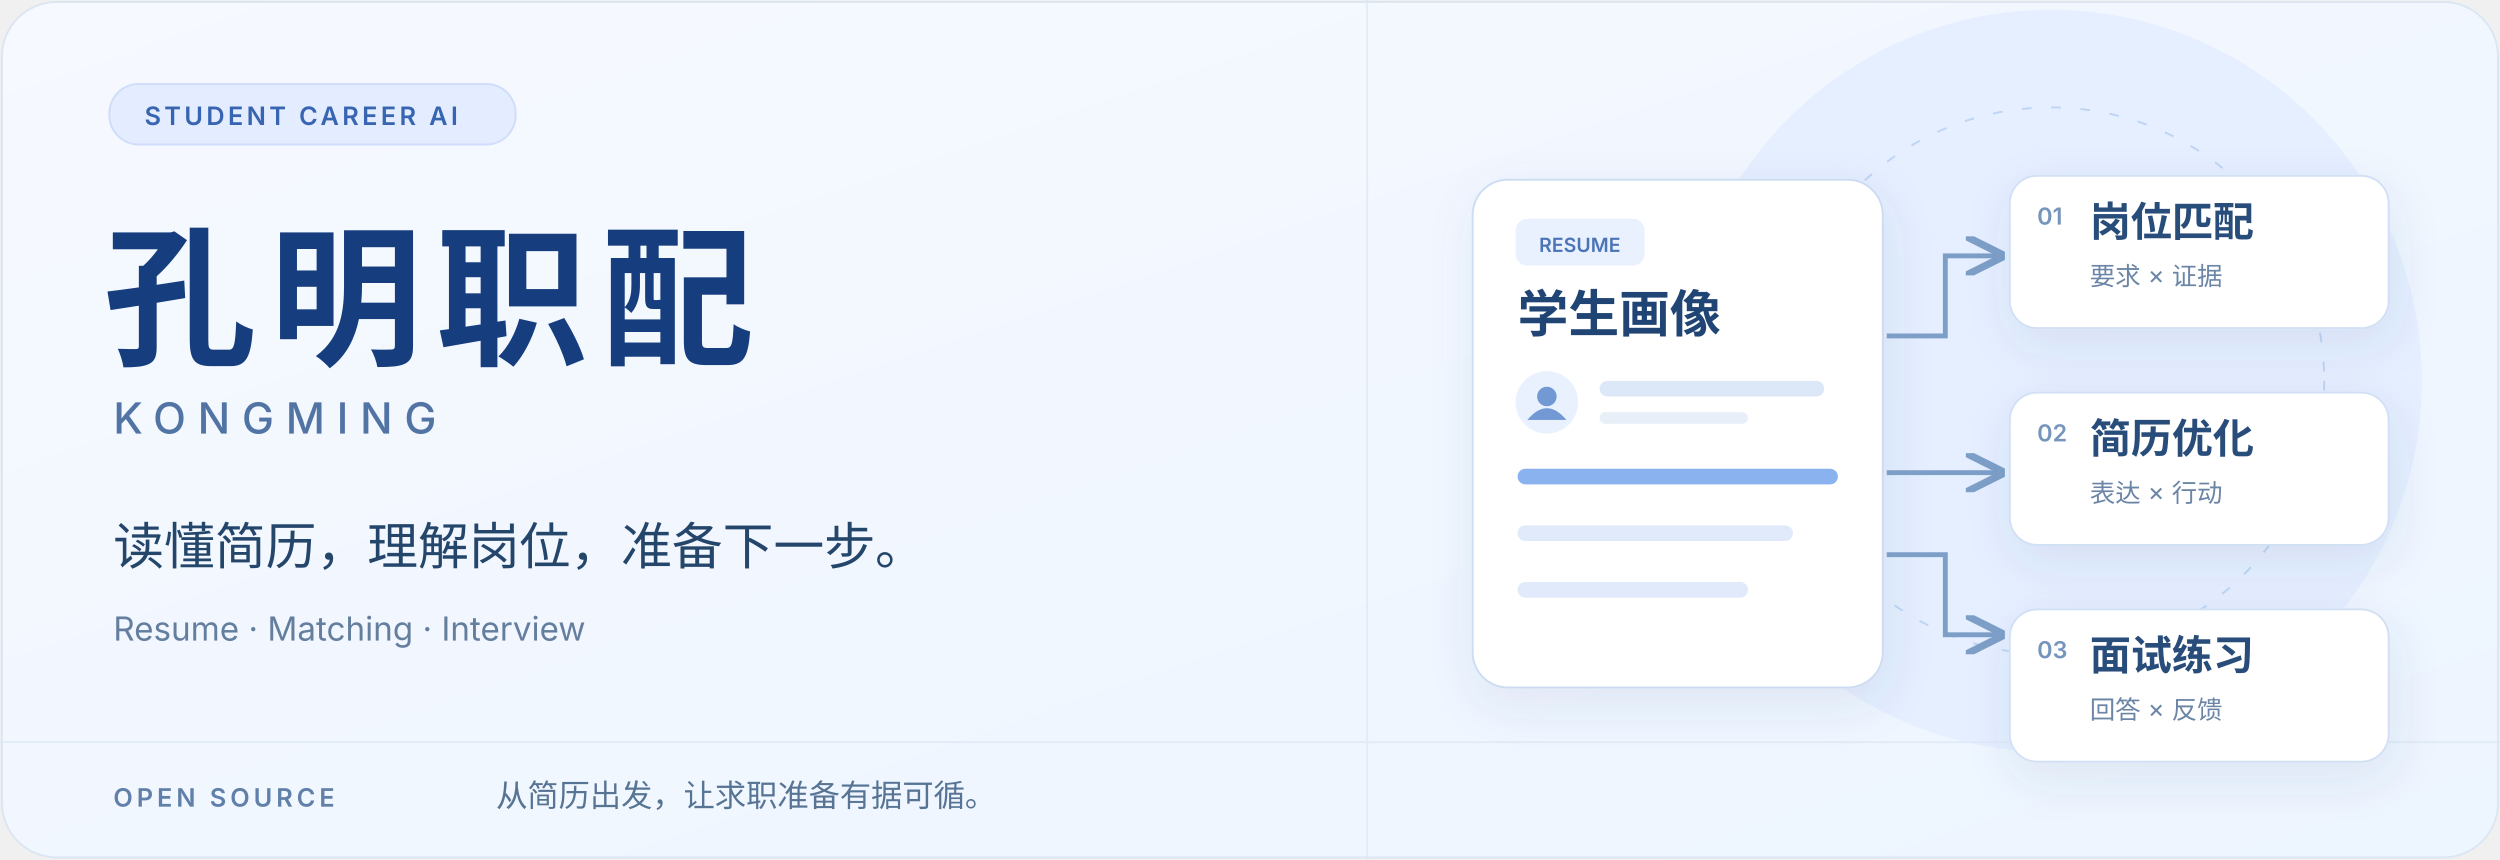
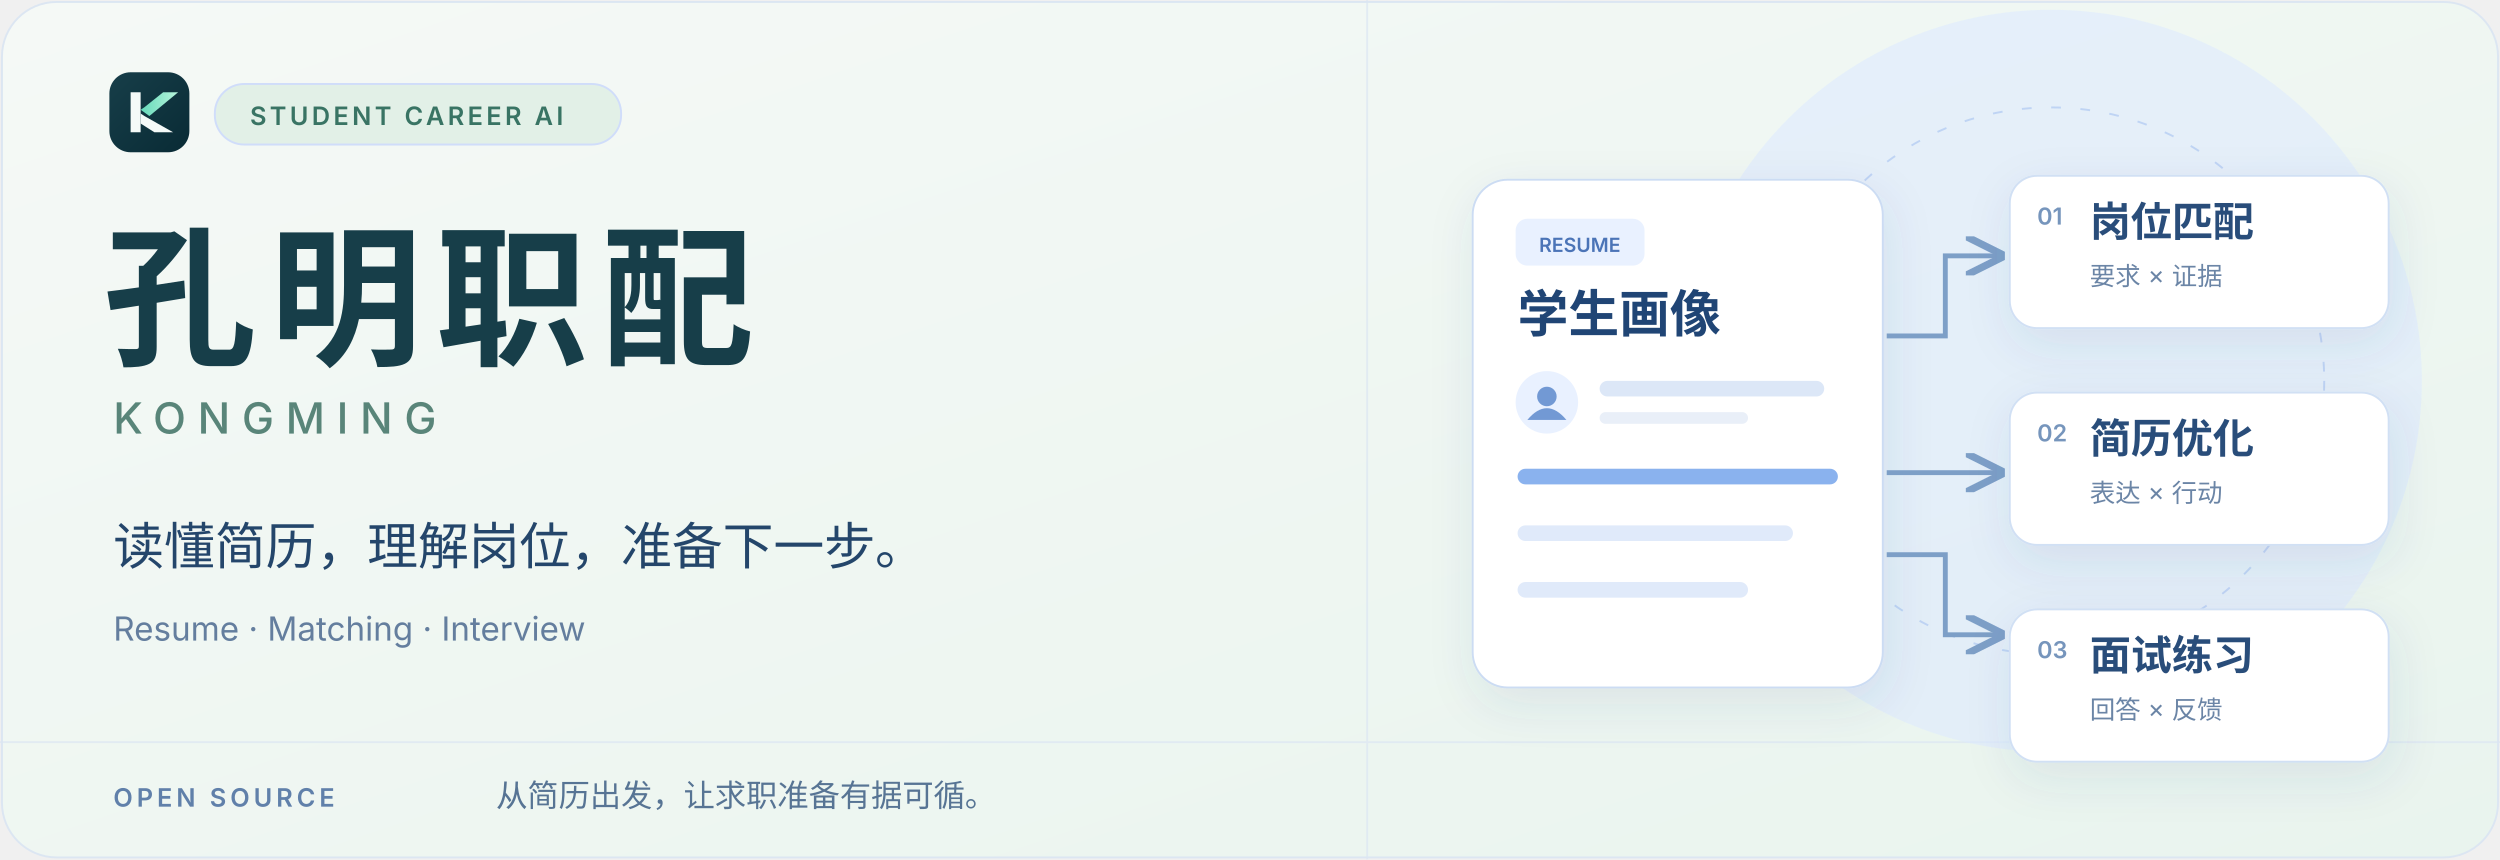
<svg xmlns="http://www.w3.org/2000/svg" width="1280" height="440" viewBox="0 0 1280 440" role="img" aria-labelledby="title desc">
  <defs>
    <linearGradient id="bg" x2="1" y2="1">
-       <stop stop-color="#f6f9ff" />
-       <stop offset="1" stop-color="#edf5ff" />
+       <stop stop-color="#f5f9f6" />
+       <stop offset="1" stop-color="#e9f4ee" />
    </linearGradient>
    <linearGradient id="blue" x2="1" y2="1">
-       <stop stop-color="#2356c7" />
-       <stop offset="1" stop-color="#4486ef" />
+       <stop stop-color="#246e5e" />
+       <stop offset="1" stop-color="#51a18c" />
    </linearGradient>
    <marker id="arrow" markerWidth="8" markerHeight="8" refX="7" refY="4" orient="auto">
      <path d="M0 0L8 4L0 8" fill="none" stroke="#7d9fc7" stroke-width="1.5" />
    </marker>
    <filter id="shadow" x="-30%" y="-30%" width="160%" height="180%">
      <feDropShadow dy="8" stdDeviation="12" flood-color="#2d5284" flood-opacity=".1" />
    </filter>
  </defs>
  <g font-family="-apple-system,BlinkMacSystemFont,'Segoe UI','PingFang SC','Microsoft YaHei',sans-serif">
    <rect x="1" y="1" width="1278" height="438" rx="28" fill="url(#bg)" stroke="#dce6f2" />
    <path d="M700 0V440M0 380H1280" stroke="#dce6f2" stroke-opacity=".7" />
    <circle cx="1050" cy="195" r="190" fill="#dceaff" opacity=".55" />
    <circle cx="1050" cy="195" r="140" fill="none" stroke="#bfd4f4" stroke-dasharray="5 10" />
-     <rect x="56" y="43" width="208" height="31" rx="15" fill="#e4edff" stroke="#d0ddfa" />
-     <text x="74" y="64" font-size="13" fill="#3865b2" font-weight="600" letter-spacing="1.7">STUDENT CAREER AI</text>
-     <text x="53" y="181" font-size="78" fill="#163d7d" font-weight="700" letter-spacing="7">孔明职配</text>
-     <text x="58" y="222" font-size="22" fill="#5274a5" font-weight="500" letter-spacing="6">KONGMING</text>
+     <g transform="translate(56 37) scale(.64)">
+       <defs>
+         <linearGradient id="m" x2="1" y2="1">
+           <stop stop-color="#173e49" />
+           <stop offset="1" stop-color="#092b35" />
+         </linearGradient>
+         <linearGradient id="a" x2="1" y2="0">
+           <stop stop-color="#65d9ba" />
+           <stop offset="1" stop-color="#b7f5db" />
+         </linearGradient>
+       </defs>
+       <rect width="64" height="64" rx="17" fill="url(#m)" />
+       <path d="M17 16h8v32h-8z" fill="#f5faf8" />
+       <path d="m28 28 15-12h12L32 35l-7-5z" fill="url(#a)" />
+       <path d="m28 35 23 13H36L25 41v-8z" fill="#f5faf8" />
+     </g>
+     <rect x="110" y="43" width="208" height="31" rx="15" fill="#e2f0e7" stroke="#d0ddfa" />
+     <text x="128" y="64" font-size="13" fill="#397464" font-weight="600" letter-spacing="1.7">STUDENT CAREER AI</text>
+     <text x="53" y="181" font-size="78" fill="#173e49" font-weight="700" letter-spacing="7">孔明职配</text>
+     <text x="58" y="222" font-size="22" fill="#598579" font-weight="500" letter-spacing="6">KONGMING</text>
    <text x="58" y="289" font-size="26" fill="#24466b" font-weight="500">读懂简历，理解岗位，准备下一步。</text>
    <text x="58" y="328" font-size="17" fill="#647e9e" font-weight="400">Resume · Matching · Interview</text>
    <text x="58" y="413" font-size="13" fill="#6080aa" font-weight="600" letter-spacing="2">OPEN SOURCE</text>
    <text x="254" y="413" font-size="16" fill="#577494" font-weight="400">从简历出发，让求职准备有据可循。</text>
    <g filter="url(#shadow)">
      <rect x="754" y="92" width="210" height="260" rx="18" fill="#fff" stroke="#ccdcf3" />
    </g>
    <rect x="776" y="112" width="66" height="24" rx="6" fill="#e9f1ff" stroke="none" />
    <text x="788" y="129" font-size="10" fill="#4b74b7" font-weight="600">RESUME</text>
    <text x="777" y="170" font-size="26" fill="#204575" font-weight="600">学生画像</text>
    <circle cx="792" cy="206" r="16" fill="#e9f1ff" />
    <circle cx="792" cy="203" r="5" fill="#7299d4" />
    <path d="M782 215Q792 203 802 215" fill="#7299d4" />
    <rect x="819" y="195" width="115" height="8" rx="4" fill="#dce7f7" />
    <rect x="819" y="211" width="76" height="6" rx="3" fill="#e9eff8" />
    <rect x="777" y="240" width="164" height="8" rx="4" fill="#8ab2ee" stroke="none" />
    <rect x="777" y="269" width="141" height="8" rx="4" fill="#e0eafa" stroke="none" />
    <rect x="777" y="298" width="118" height="8" rx="4" fill="#e0eafa" stroke="none" />
    <path d="M966 172H996V131H1024" fill="none" stroke="#7d9fc7" stroke-width="2.5" marker-end="url(#arrow)" />
    <path d="M966 242H1024" fill="none" stroke="#7d9fc7" stroke-width="2.5" marker-end="url(#arrow)" />
    <path d="M966 284H996V325H1024" fill="none" stroke="#7d9fc7" stroke-width="2.5" marker-end="url(#arrow)" />
    <g filter="url(#shadow)">
      <rect x="1029" y="90" width="194" height="78" rx="14" fill="#fff" stroke="#d1e0f4" />
    </g>
    <text x="1043" y="115" font-size="12" fill="#7695bc" font-weight="600">01</text>
    <text x="1070" y="121" font-size="21" fill="#294d7a" font-weight="600">岗位匹配</text>
    <text x="1070" y="146" font-size="13" fill="#6b85a6" font-weight="400">要求 × 证据</text>
    <g filter="url(#shadow)">
      <rect x="1029" y="201" width="194" height="78" rx="14" fill="#fff" stroke="#d1e0f4" />
    </g>
    <text x="1043" y="226" font-size="12" fill="#7695bc" font-weight="600">02</text>
    <text x="1070" y="232" font-size="21" fill="#294d7a" font-weight="600">简历优化</text>
    <text x="1070" y="257" font-size="13" fill="#6b85a6" font-weight="400">表达 × 行动</text>
    <g filter="url(#shadow)">
      <rect x="1029" y="312" width="194" height="78" rx="14" fill="#fff" stroke="#d1e0f4" />
    </g>
    <text x="1043" y="337" font-size="12" fill="#7695bc" font-weight="600">03</text>
    <text x="1070" y="343" font-size="21" fill="#294d7a" font-weight="600">面试练习</text>
    <text x="1070" y="368" font-size="13" fill="#6b85a6" font-weight="400">回答 × 反馈</text>
  </g>
</svg>
